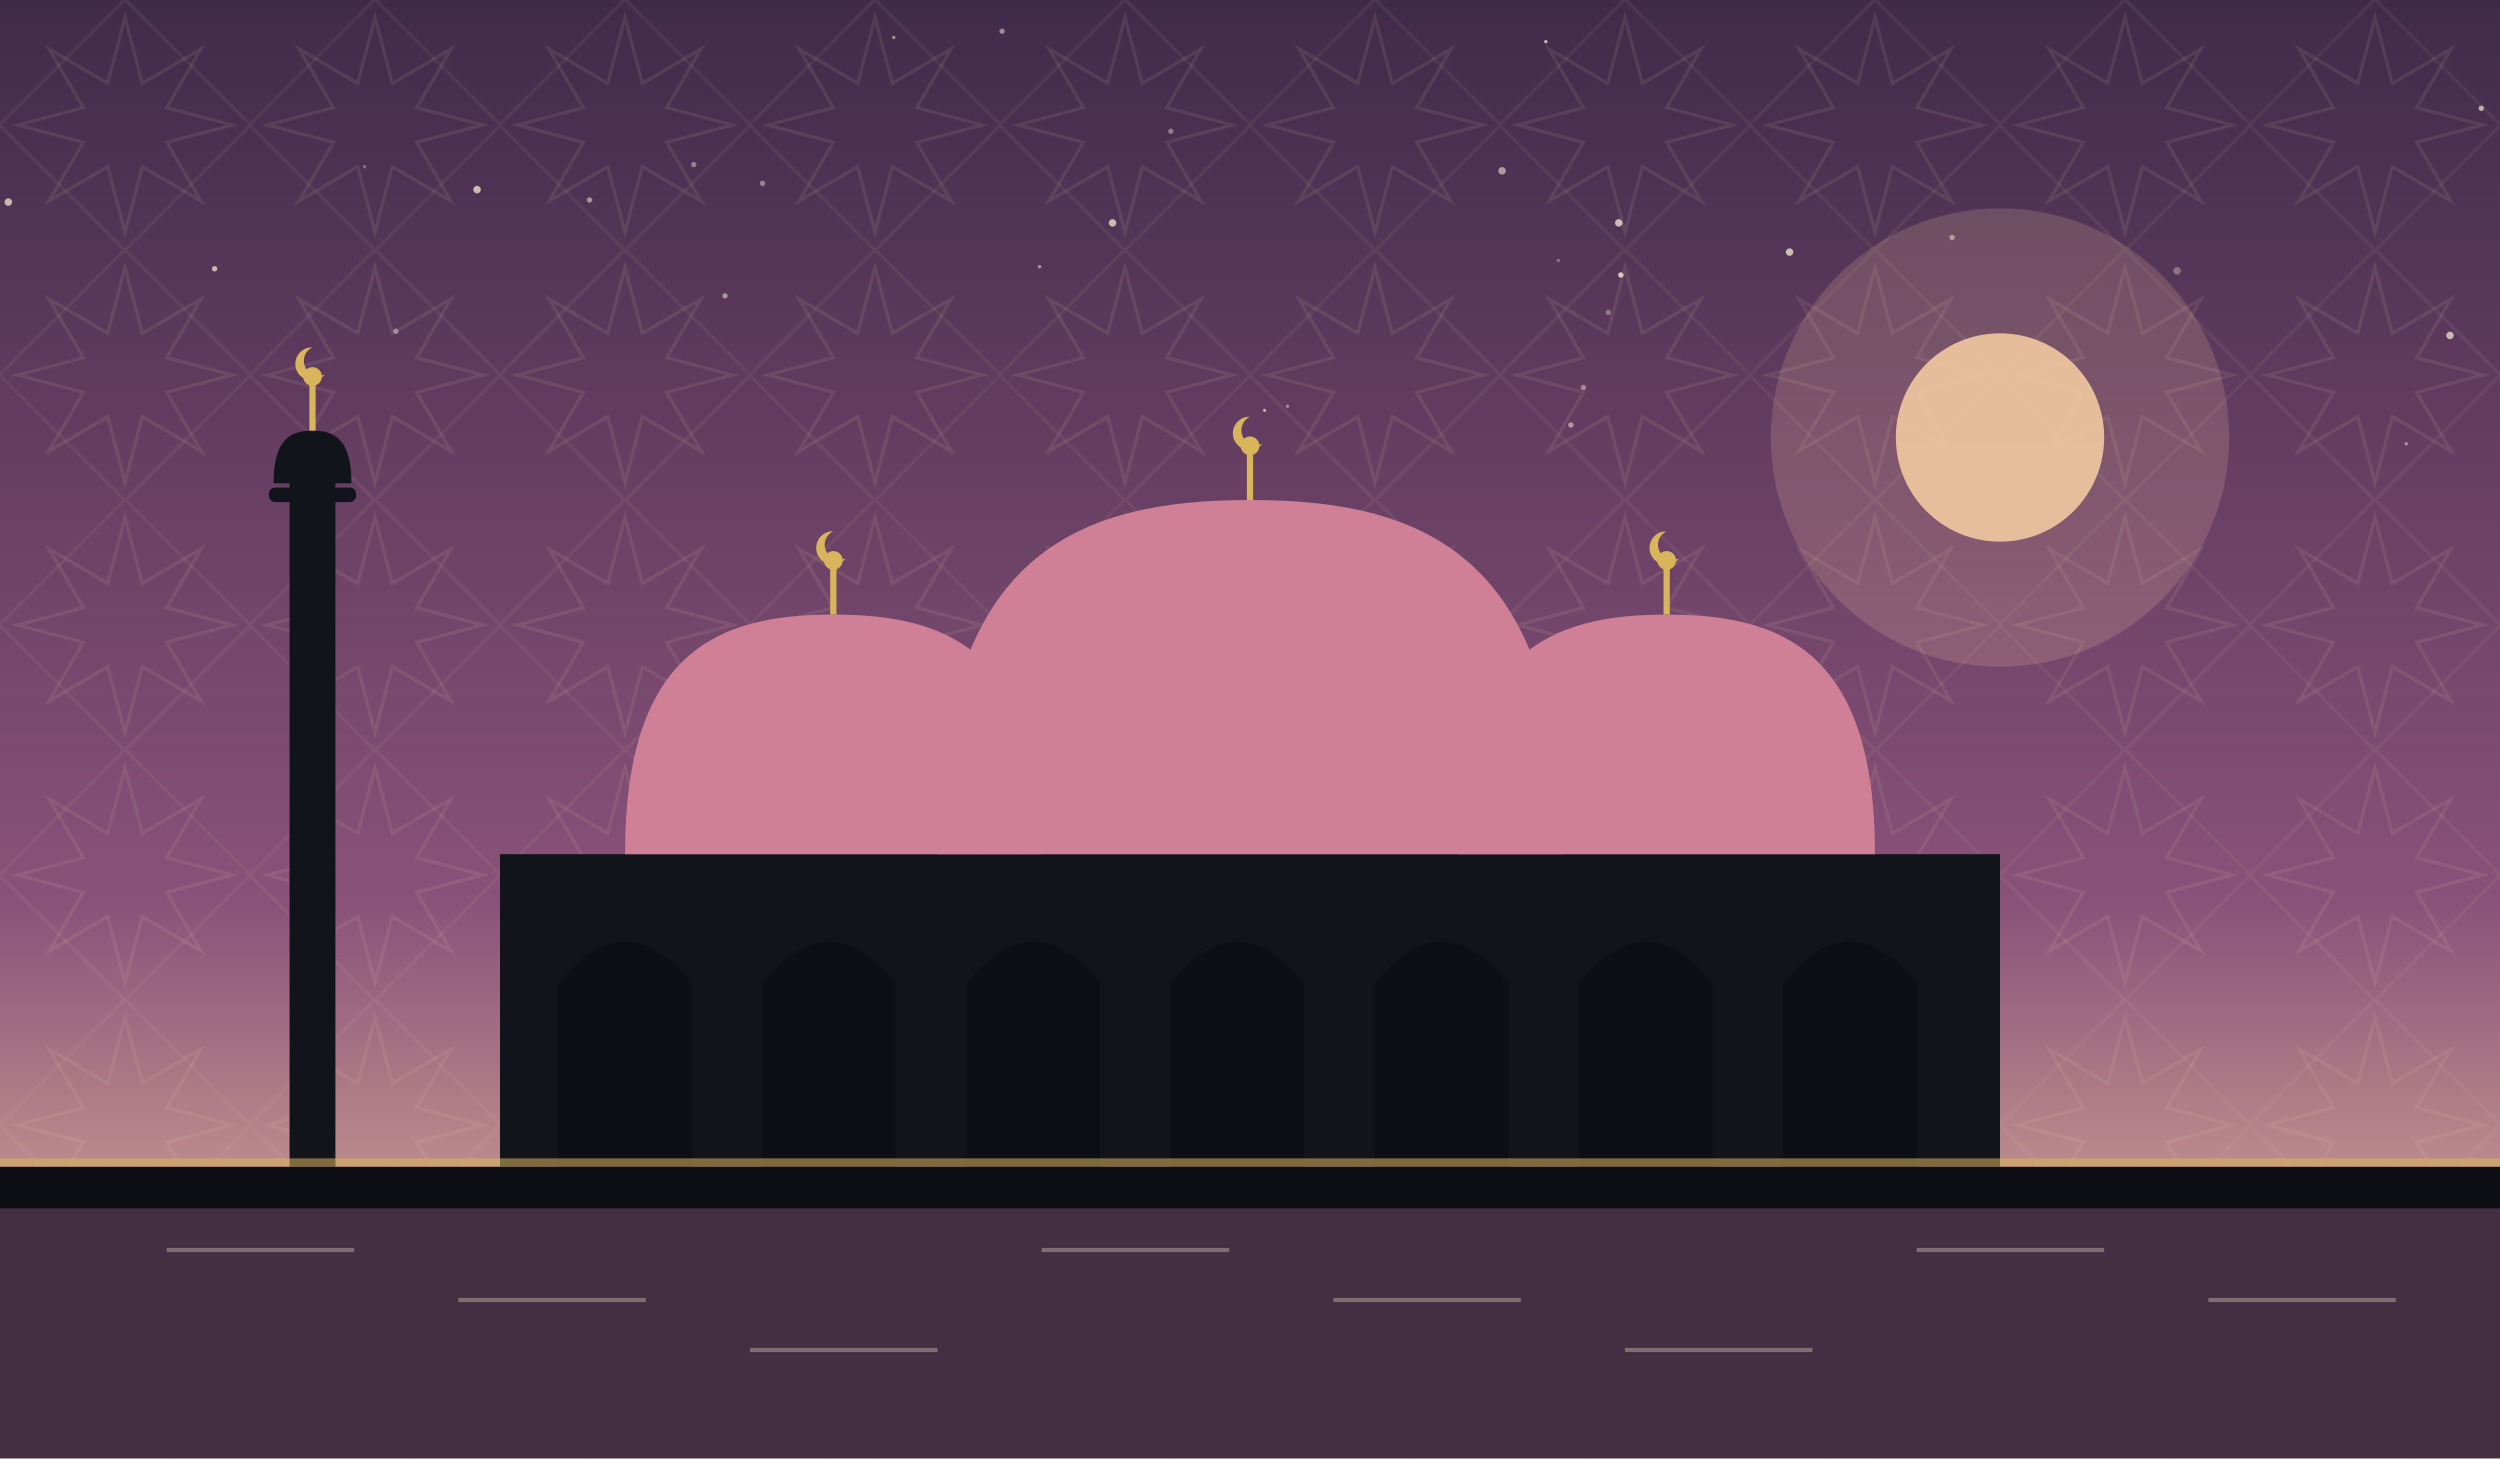
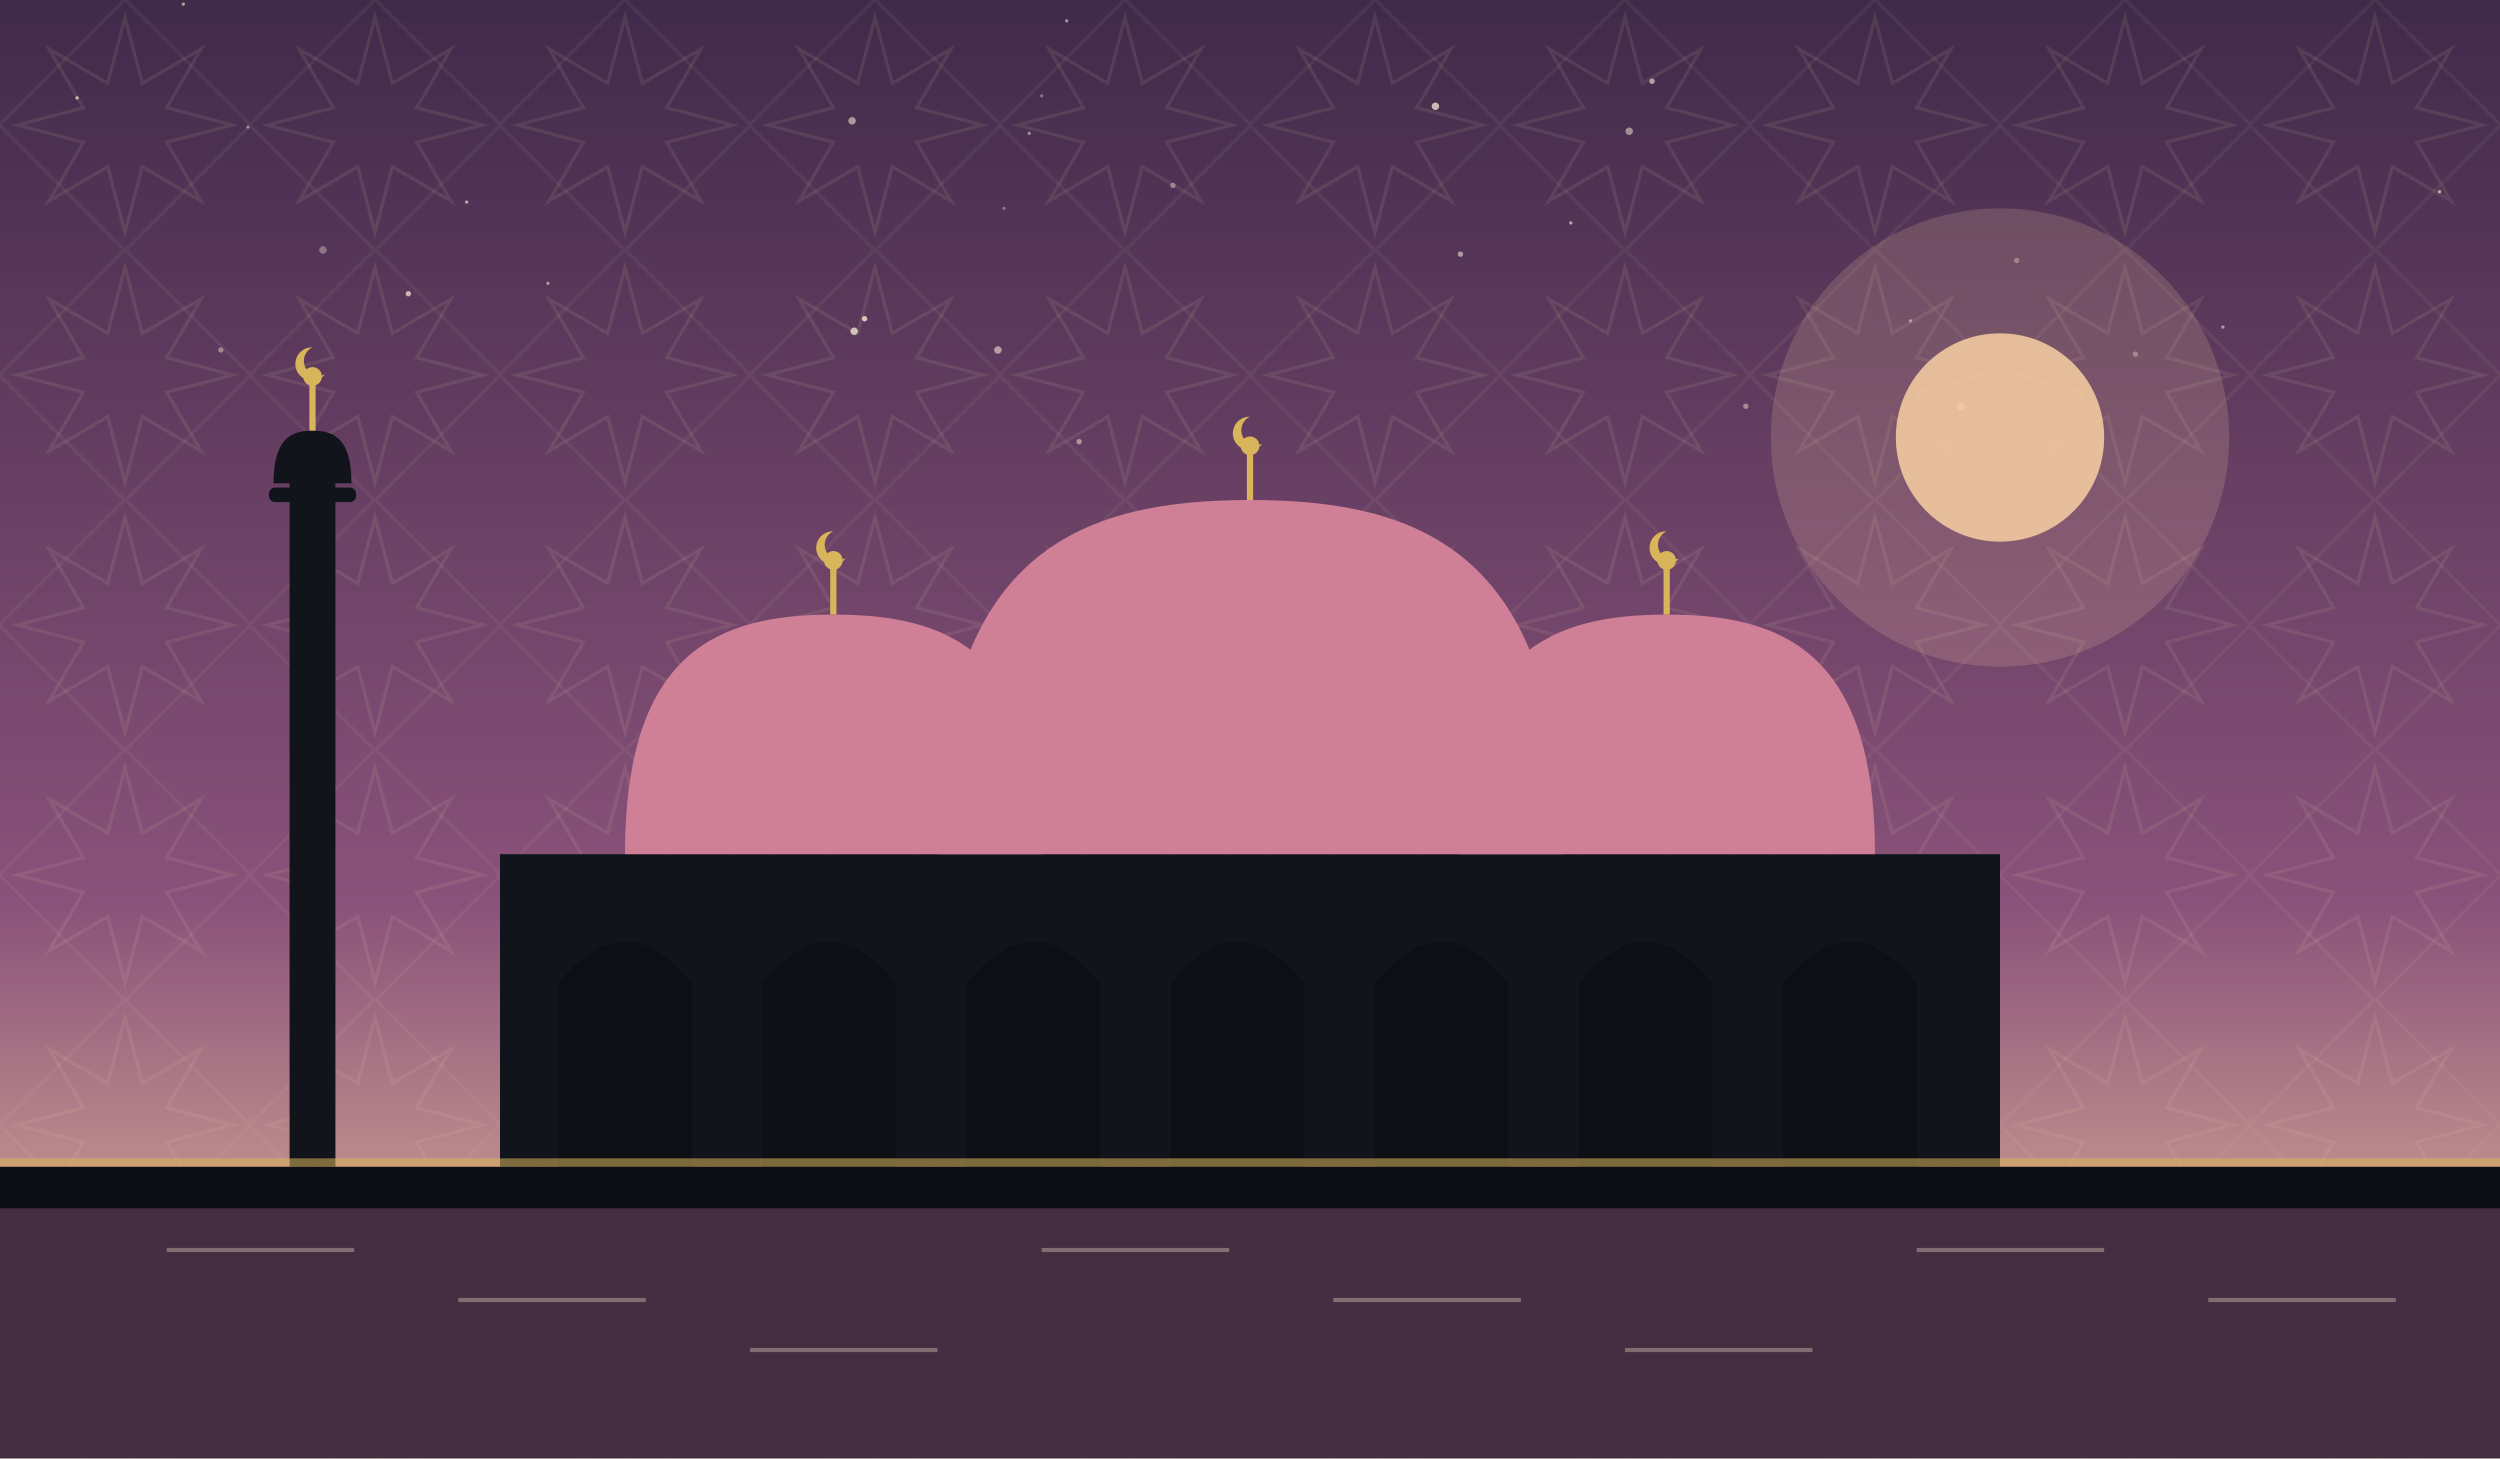
<svg xmlns="http://www.w3.org/2000/svg" viewBox="0 0 1200 700" role="img">
  <defs>
    <linearGradient id="sky" x1="0" y1="0" x2="0" y2="1">
      <stop offset="0" stop-color="#402a4a" />
      <stop offset="0.62" stop-color="#8a527a" />
      <stop offset="1" stop-color="#f2c9a0" />
    </linearGradient>
    <pattern id="g1" width="120" height="120" patternUnits="userSpaceOnUse">
      <polygon points="111.6,60.0 80.0,68.3 96.5,96.5 68.3,80.0 60.0,111.6 51.7,80.0 23.5,96.5 40.0,68.3 8.4,60.0 40.0,51.7 23.5,23.5 51.7,40.0 60.0,8.4 68.3,40.0 96.5,23.5 80.0,51.7" fill="none" stroke="#e8d9a8" stroke-width="1.6" opacity="0.1" />
      <rect x="17.4" y="17.4" width="85.2" height="85.2" fill="none" stroke="#e8d9a8" stroke-width="1.6" opacity="0.07" transform="rotate(45 60.0 60.0)" />
    </pattern>
  </defs>
  <rect width="1200" height="700" fill="url(#sky)" />
  <rect width="1200" height="700" fill="url(#g1)" />
-   <circle cx="777" cy="107" r="1.8" fill="#f7ecd2" opacity="0.74" />
-   <circle cx="499" cy="128" r="0.8" fill="#f7ecd2" opacity="0.57" />
-   <circle cx="742" cy="20" r="0.8" fill="#f7ecd2" opacity="0.75" />
-   <circle cx="618" cy="195" r="0.8" fill="#f7ecd2" opacity="0.45" />
-   <circle cx="103" cy="129" r="1.3" fill="#f7ecd2" opacity="0.72" />
-   <circle cx="1045" cy="130" r="1.8" fill="#f7ecd2" opacity="0.35" />
-   <circle cx="348" cy="142" r="1.3" fill="#f7ecd2" opacity="0.51" />
-   <circle cx="4" cy="97" r="1.8" fill="#f7ecd2" opacity="0.73" />
-   <circle cx="229" cy="91" r="1.8" fill="#f7ecd2" opacity="0.74" />
-   <circle cx="1191" cy="52" r="1.3" fill="#f7ecd2" opacity="0.67" />
-   <circle cx="754" cy="204" r="1.3" fill="#f7ecd2" opacity="0.51" />
-   <circle cx="190" cy="159" r="1.3" fill="#f7ecd2" opacity="0.45" />
-   <circle cx="1155" cy="213" r="0.8" fill="#f7ecd2" opacity="0.50" />
-   <circle cx="937" cy="114" r="1.3" fill="#f7ecd2" opacity="0.53" />
-   <circle cx="760" cy="186" r="1.3" fill="#f7ecd2" opacity="0.45" />
-   <circle cx="1176" cy="161" r="1.8" fill="#f7ecd2" opacity="0.71" />
-   <circle cx="481" cy="15" r="1.3" fill="#f7ecd2" opacity="0.50" />
-   <circle cx="283" cy="96" r="1.3" fill="#f7ecd2" opacity="0.53" />
-   <circle cx="366" cy="88" r="1.3" fill="#f7ecd2" opacity="0.43" />
-   <circle cx="562" cy="63" r="1.3" fill="#f7ecd2" opacity="0.41" />
-   <circle cx="607" cy="197" r="0.8" fill="#f7ecd2" opacity="0.64" />
-   <circle cx="429" cy="18" r="0.8" fill="#f7ecd2" opacity="0.57" />
-   <circle cx="772" cy="150" r="1.3" fill="#f7ecd2" opacity="0.35" />
-   <circle cx="748" cy="125" r="0.8" fill="#f7ecd2" opacity="0.35" />
-   <circle cx="333" cy="79" r="1.3" fill="#f7ecd2" opacity="0.42" />
-   <circle cx="175" cy="80" r="0.8" fill="#f7ecd2" opacity="0.35" />
-   <circle cx="778" cy="132" r="1.3" fill="#f7ecd2" opacity="0.81" />
-   <circle cx="534" cy="107" r="1.8" fill="#f7ecd2" opacity="0.73" />
-   <circle cx="859" cy="121" r="1.8" fill="#f7ecd2" opacity="0.74" />
-   <circle cx="721" cy="82" r="1.8" fill="#f7ecd2" opacity="0.57" />
+   <circle cx="37" cy="47" r="0.8" fill="#f7ecd2" opacity="0.74" />
+   <circle cx="479" cy="168" r="1.8" fill="#f7ecd2" opacity="0.57" />
+   <circle cx="482" cy="100" r="0.8" fill="#f7ecd2" opacity="0.35" />
+   <circle cx="838" cy="195" r="1.3" fill="#f7ecd2" opacity="0.45" />
+   <circle cx="563" cy="89" r="1.3" fill="#f7ecd2" opacity="0.42" />
+   <circle cx="1025" cy="170" r="1.3" fill="#f7ecd2" opacity="0.35" />
+   <circle cx="88" cy="2" r="0.8" fill="#f7ecd2" opacity="0.61" />
+   <circle cx="224" cy="97" r="0.8" fill="#f7ecd2" opacity="0.63" />
+   <circle cx="689" cy="51" r="1.8" fill="#f7ecd2" opacity="0.74" />
+   <circle cx="1171" cy="92" r="0.8" fill="#f7ecd2" opacity="0.67" />
+   <circle cx="494" cy="64" r="0.8" fill="#f7ecd2" opacity="0.51" />
+   <circle cx="410" cy="159" r="1.8" fill="#f7ecd2" opacity="0.75" />
+   <circle cx="415" cy="153" r="1.3" fill="#f7ecd2" opacity="0.80" />
+   <circle cx="917" cy="154" r="0.8" fill="#f7ecd2" opacity="0.53" />
+   <circle cx="500" cy="46" r="0.8" fill="#f7ecd2" opacity="0.35" />
+   <circle cx="196" cy="141" r="1.3" fill="#f7ecd2" opacity="0.71" />
+   <circle cx="941" cy="195" r="1.8" fill="#f7ecd2" opacity="0.80" />
+   <circle cx="263" cy="136" r="0.8" fill="#f7ecd2" opacity="0.53" />
+   <circle cx="106" cy="168" r="1.3" fill="#f7ecd2" opacity="0.43" />
+   <circle cx="782" cy="63" r="1.8" fill="#f7ecd2" opacity="0.51" />
+   <circle cx="1067" cy="157" r="0.8" fill="#f7ecd2" opacity="0.54" />
+   <circle cx="409" cy="58" r="1.8" fill="#f7ecd2" opacity="0.57" />
+   <circle cx="512" cy="10" r="0.8" fill="#f7ecd2" opacity="0.55" />
+   <circle cx="968" cy="125" r="1.3" fill="#f7ecd2" opacity="0.35" />
+   <circle cx="793" cy="39" r="1.3" fill="#f7ecd2" opacity="0.62" />
+   <circle cx="155" cy="120" r="1.8" fill="#f7ecd2" opacity="0.35" />
+   <circle cx="518" cy="212" r="1.3" fill="#f7ecd2" opacity="0.51" />
+   <circle cx="754" cy="107" r="0.8" fill="#f7ecd2" opacity="0.63" />
+   <circle cx="119" cy="61" r="0.8" fill="#f7ecd2" opacity="0.44" />
+   <circle cx="701" cy="122" r="1.3" fill="#f7ecd2" opacity="0.57" />
  <circle cx="960" cy="210" r="110" fill="#f2c9a0" opacity="0.18" />
  <circle cx="960" cy="210" r="50" fill="#f2c9a0" opacity="0.9" />
  <rect x="240" y="410" width="720" height="150" fill="#12141c" />
  <path d="M 268 560 L 268 472 Q 300 432 332 472 L 332 560 Z" fill="#0c0e14" opacity="0.9" />
  <path d="M 366 560 L 366 472 Q 398 432 430 472 L 430 560 Z" fill="#0c0e14" opacity="0.9" />
  <path d="M 464 560 L 464 472 Q 496 432 528 472 L 528 560 Z" fill="#0c0e14" opacity="0.9" />
  <path d="M 562 560 L 562 472 Q 594 432 626 472 L 626 560 Z" fill="#0c0e14" opacity="0.9" />
  <path d="M 660 560 L 660 472 Q 692 432 724 472 L 724 560 Z" fill="#0c0e14" opacity="0.9" />
  <path d="M 758 560 L 758 472 Q 790 432 822 472 L 822 560 Z" fill="#0c0e14" opacity="0.9" />
  <path d="M 856 560 L 856 472 Q 888 432 920 472 L 920 560 Z" fill="#0c0e14" opacity="0.9" />
  <path d="M 450 410 C 450 265.5, 517.5 240, 600 240 C 682.5 240, 750 265.5, 750 410 Z" fill="#cf7f96" />
  <line x1="600" y1="240" x2="600" y2="218" stroke="#d8b45a" stroke-width="3" />
  <circle cx="600" cy="214" r="4.5" fill="#d8b45a" />
  <path d="M 600 200 a 8 8 0 1 0 6 13 a 6.4 6.4 0 1 1 -6 -13 Z" fill="#d8b45a" />
  <path d="M 300 410 C 300 312.25, 345.0 295, 400 295 C 455.0 295, 500 312.25, 500 410 Z" fill="#cf7f96" />
  <line x1="400" y1="295" x2="400" y2="273" stroke="#d8b45a" stroke-width="3" />
  <circle cx="400" cy="269" r="4.5" fill="#d8b45a" />
  <path d="M 400 255 a 8 8 0 1 0 6 13 a 6.4 6.4 0 1 1 -6 -13 Z" fill="#d8b45a" />
  <path d="M 700 410 C 700 312.25, 745.0 295, 800 295 C 855.0 295, 900 312.25, 900 410 Z" fill="#cf7f96" />
  <line x1="800" y1="295" x2="800" y2="273" stroke="#d8b45a" stroke-width="3" />
  <circle cx="800" cy="269" r="4.5" fill="#d8b45a" />
  <path d="M 800 255 a 8 8 0 1 0 6 13 a 6.4 6.4 0 1 1 -6 -13 Z" fill="#d8b45a" />
  <rect x="139.0" y="230" width="22" height="330" fill="#12141c" />
  <rect x="129.1" y="234" width="41.8" height="7" rx="3" fill="#12141c" />
  <path d="M 131.3 232 C 131.3 210.495, 139.715 206.7, 150 206.7 C 160.285 206.7, 168.7 210.495, 168.7 232 Z" fill="#12141c" />
  <line x1="150" y1="206.7" x2="150" y2="184.7" stroke="#d8b45a" stroke-width="3" />
  <circle cx="150" cy="180.7" r="4.5" fill="#d8b45a" />
  <path d="M 150 166.7 a 8 8 0 1 0 6 13 a 6.4 6.4 0 1 1 -6 -13 Z" fill="#d8b45a" />
  <rect x="0" y="560" width="1200" height="140" fill="#0c0e14" />
  <rect x="0" y="580" width="1200" height="120" fill="#8a527a" opacity="0.45" />
  <g opacity="0.35">
    <line x1="80" y1="600" x2="170" y2="600" stroke="#f2e6c8" stroke-width="2" />
    <line x1="220" y1="624" x2="310" y2="624" stroke="#f2e6c8" stroke-width="2" />
    <line x1="360" y1="648" x2="450" y2="648" stroke="#f2e6c8" stroke-width="2" />
    <line x1="500" y1="600" x2="590" y2="600" stroke="#f2e6c8" stroke-width="2" />
    <line x1="640" y1="624" x2="730" y2="624" stroke="#f2e6c8" stroke-width="2" />
    <line x1="780" y1="648" x2="870" y2="648" stroke="#f2e6c8" stroke-width="2" />
    <line x1="920" y1="600" x2="1010" y2="600" stroke="#f2e6c8" stroke-width="2" />
    <line x1="1060" y1="624" x2="1150" y2="624" stroke="#f2e6c8" stroke-width="2" />
  </g>
  <rect x="0" y="556" width="1200" height="4" fill="#d8b45a" opacity="0.55" />
</svg>
